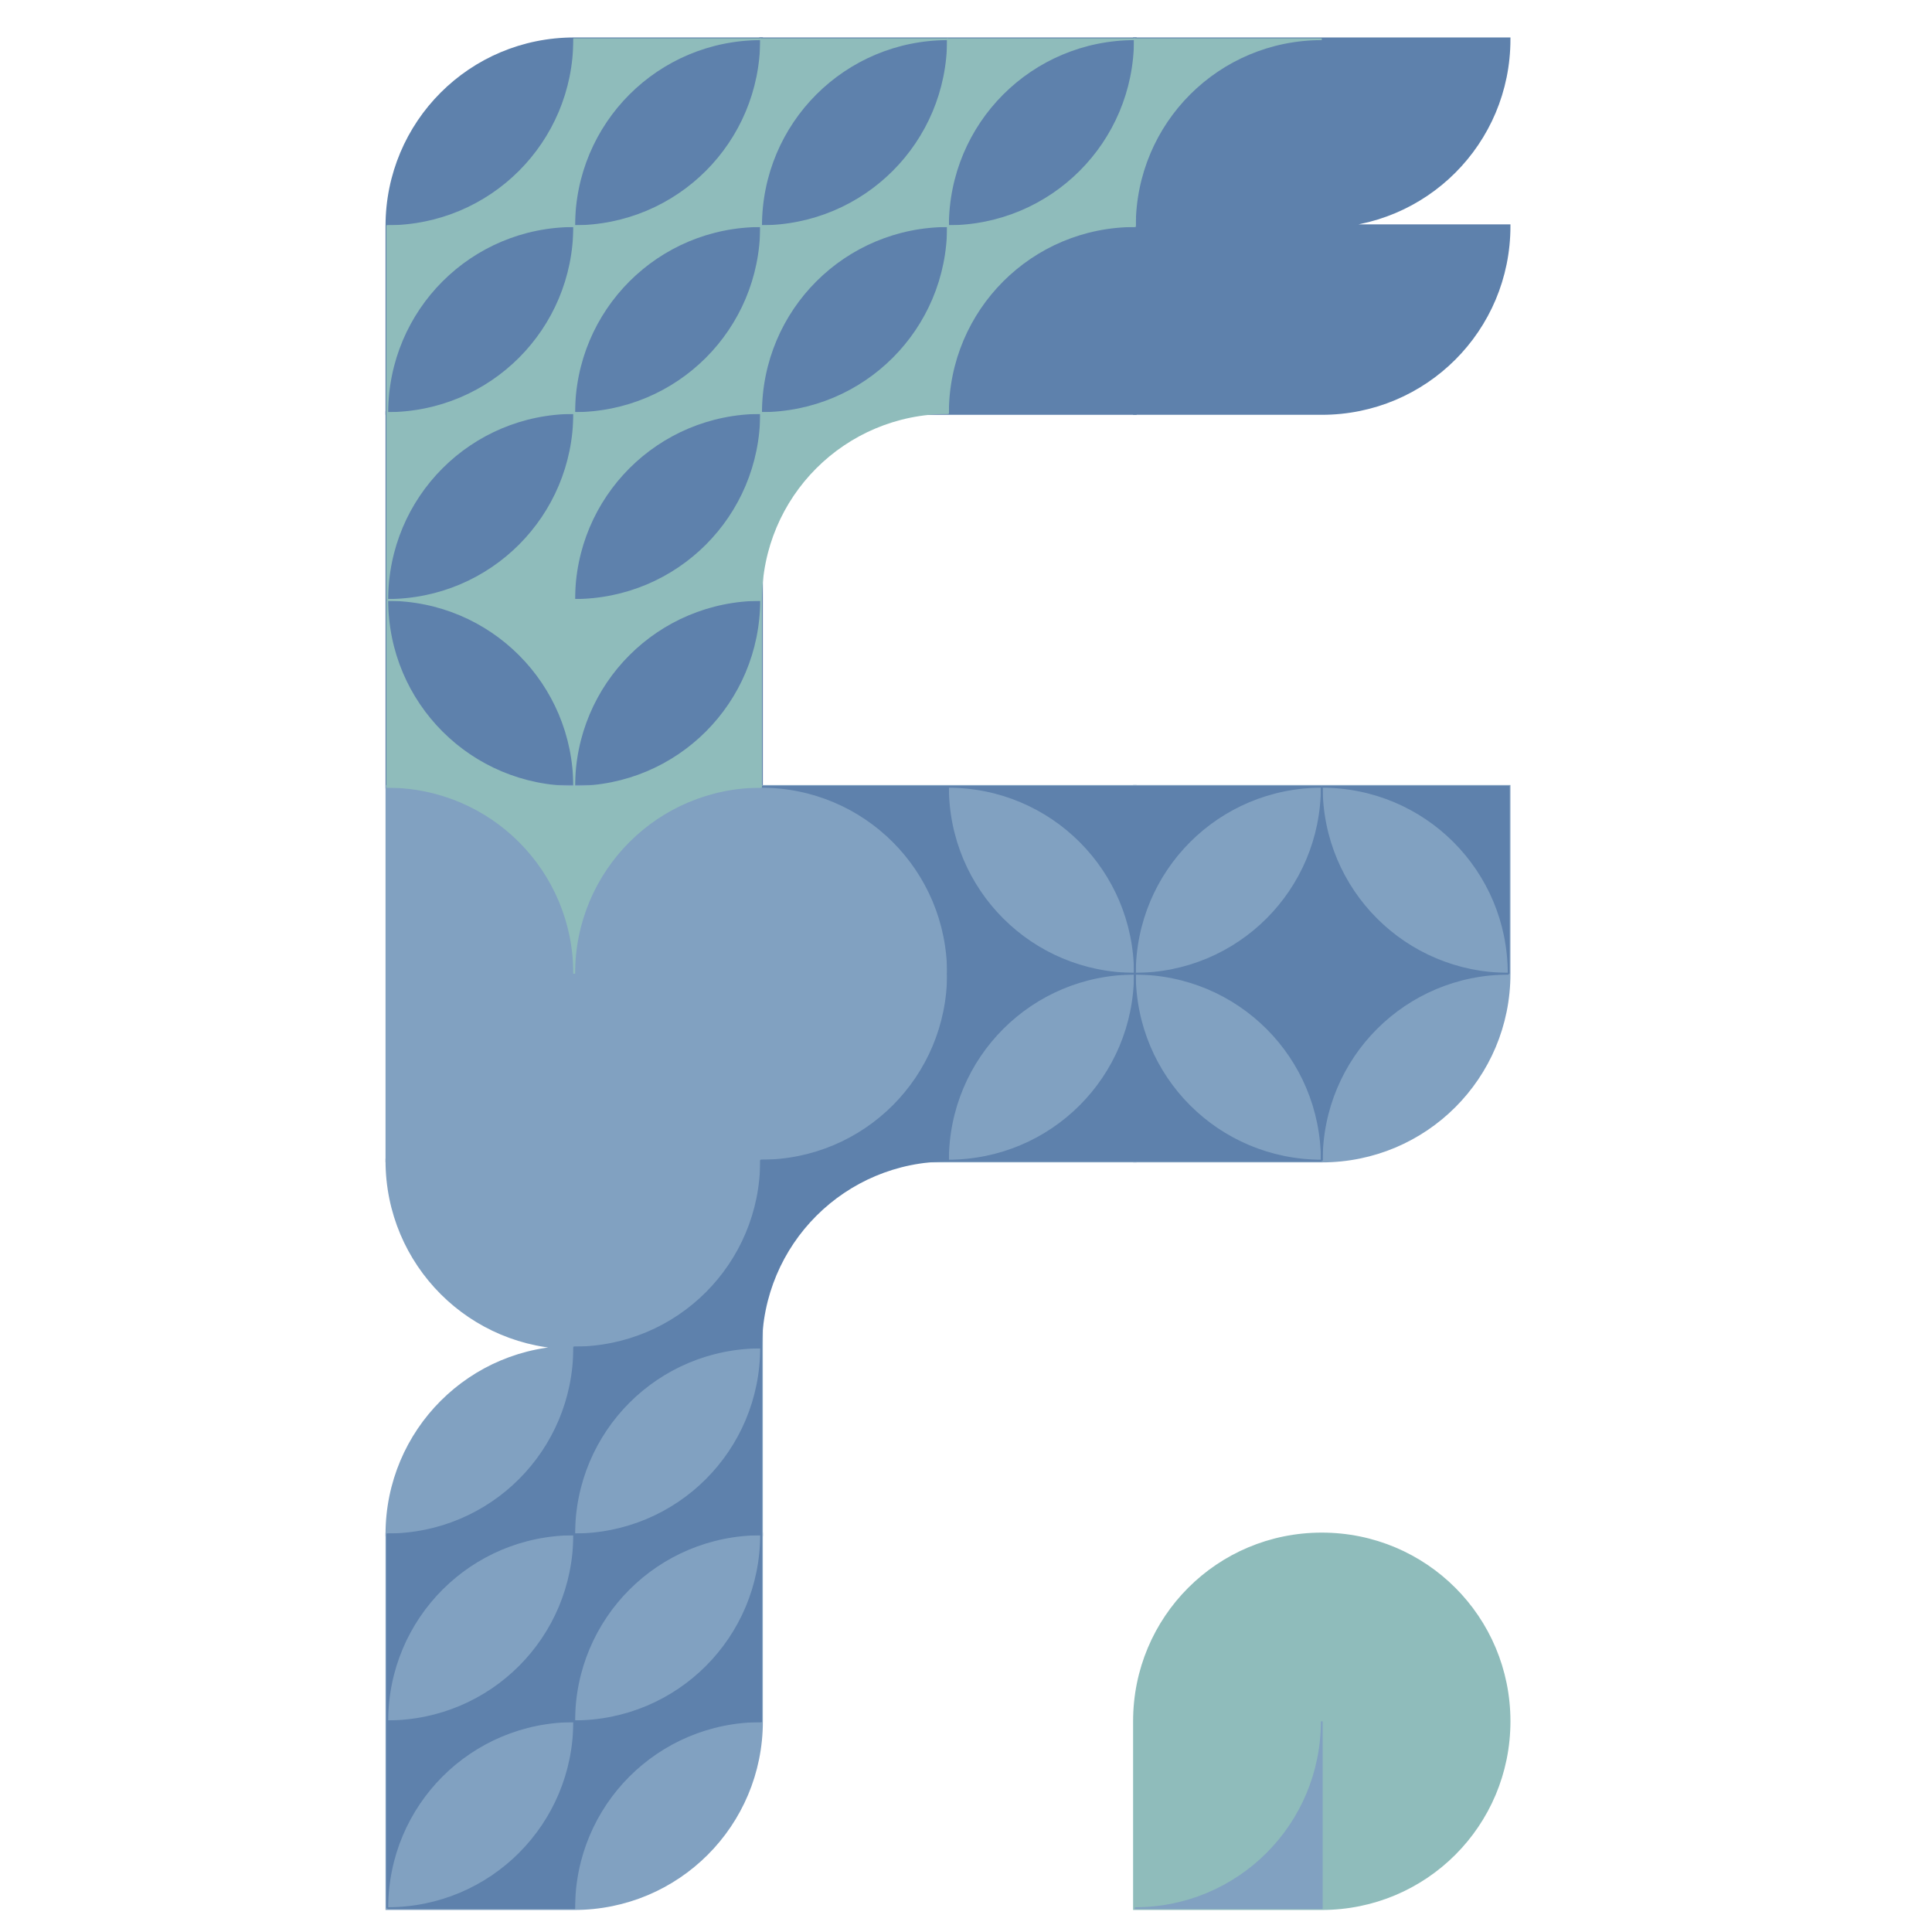
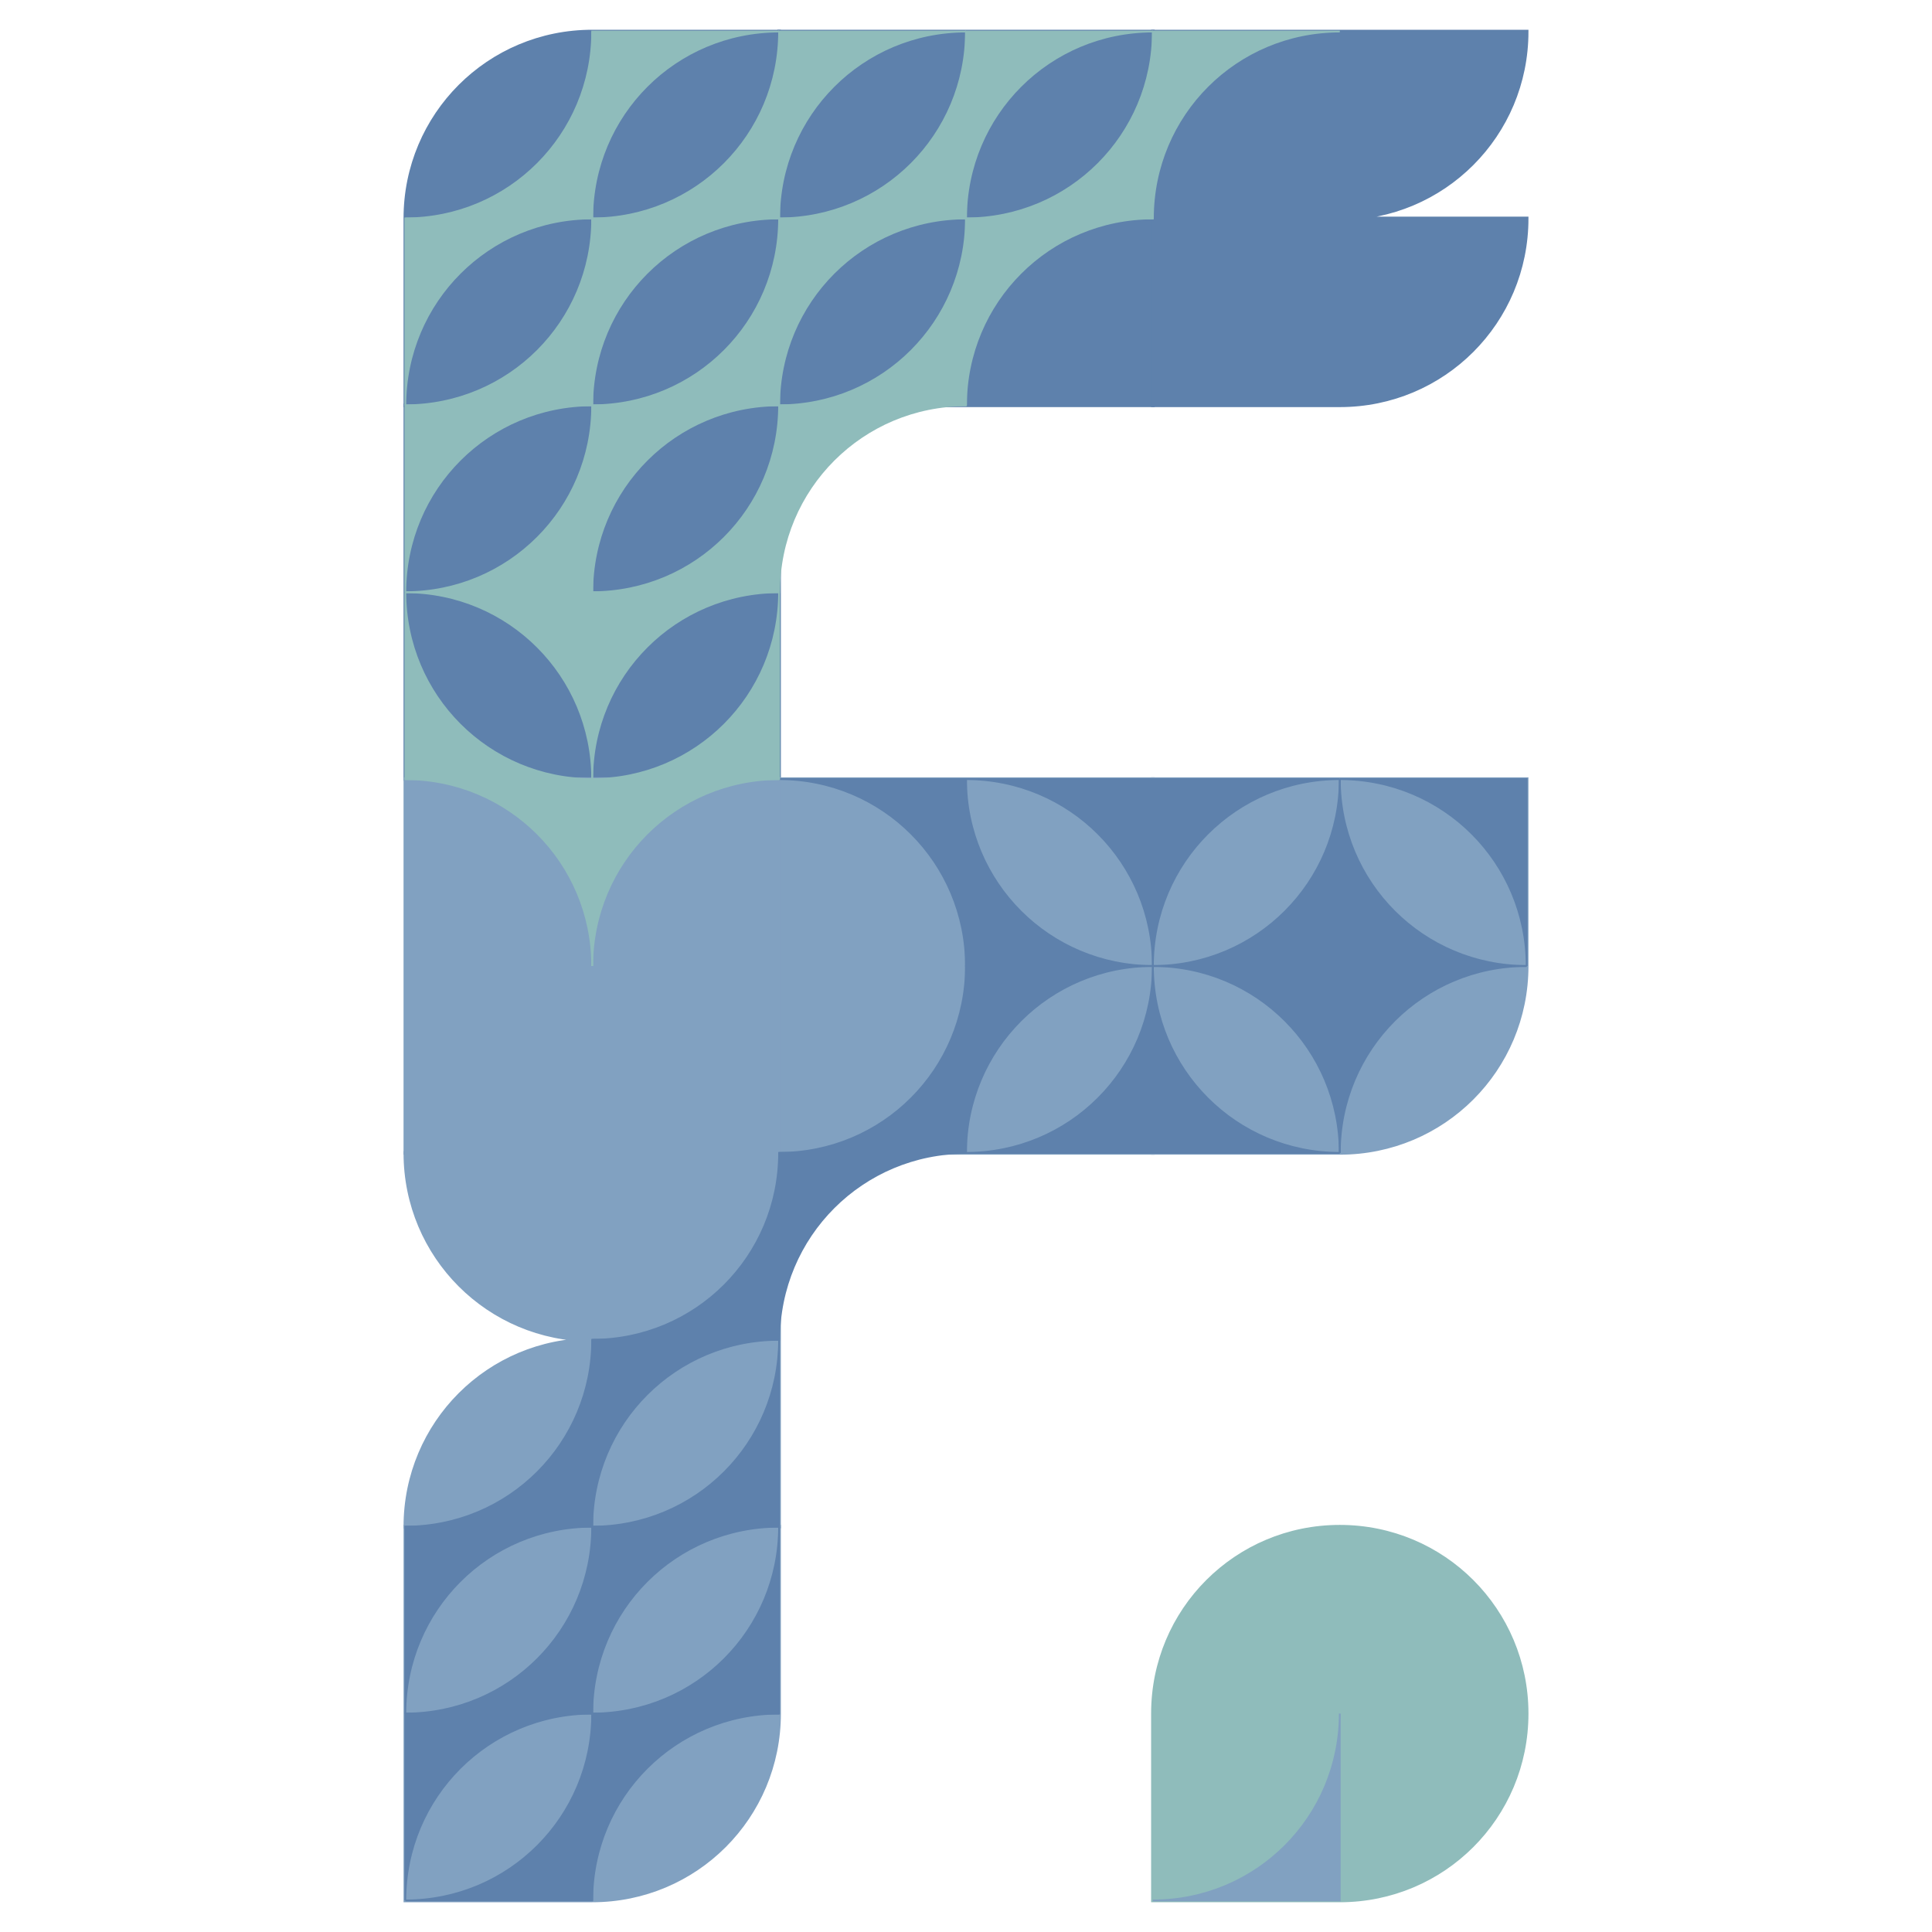
<svg xmlns="http://www.w3.org/2000/svg" width="512" height="512" viewBox="0 0 512 512" version="1.1" id="svg5">
  <defs id="defs2" />
  <g id="layer1">
-     <path id="rect31" style="fill:#5e81ac;stroke:#5e81ac;stroke-width:0.942" d="M 152.168 10.398 C 124.729 10.398 102.639 32.489 102.639 59.928 L 102.639 109.457 L 201.697 109.457 L 201.697 10.398 L 152.168 10.398 z " />
-     <rect style="fill:#5e81ac;stroke:#5e81ac;stroke-width:0.942" id="rect31-3" width="99.058" height="99.058" x="102.639" y="109.456" />
-     <rect style="fill:#81a1c1;stroke:#81a1c1;stroke-width:0.942" id="rect31-3-6" width="99.058" height="99.058" x="102.639" y="208.514" />
-     <path id="rect31-3-6-7" style="fill:#81a1c1;stroke:#81a1c1;stroke-width:0.942" d="M 102.639 307.572 C 102.64 335.01 124.73 357.1 152.168 357.1 C 124.729 357.1 102.639 379.19 102.639 406.629 L 201.697 406.629 L 201.697 307.572 L 102.639 307.572 z " />
-     <path id="rect31-3-6-7-5" style="fill:#81a1c1;stroke:#81a1c1;stroke-width:0.942" d="M 102.639 406.629 L 102.639 505.686 L 152.168 505.686 C 179.607 505.686 201.697 483.595 201.697 456.156 L 201.697 406.629 L 102.639 406.629 z " />
-     <rect style="fill:#81a1c1;stroke:#81a1c1;stroke-width:0.942" id="rect31-3-6-7-5-3" width="99.058" height="99.058" x="201.697" y="208.514" />
-     <path id="rect31-3-6-7-5-3-5" style="fill:#81a1c1;stroke:#81a1c1;stroke-width:0.942" d="M 300.754 208.514 L 300.754 307.572 L 350.283 307.572 C 377.722 307.572 399.812 285.482 399.812 258.043 L 399.812 208.514 L 300.754 208.514 z " />
-     <rect style="fill:#5e81ac;stroke:#5e81ac;stroke-width:0.942" id="rect31-3-6-7-5-3-5-6" width="99.058" height="99.058" x="201.697" y="10.399" />
-     <path id="rect31-3-6-7-5-3-5-6-2" style="fill:#5e81ac;stroke:#5e81ac;stroke-width:0.942" d="M 300.754 10.398 L 300.754 109.457 L 350.283 109.457 C 377.722 109.457 399.812 87.367 399.812 59.928 L 350.283 59.928 C 377.722 59.928 399.812 37.837 399.812 10.398 L 300.754 10.398 z " />
-     <path id="rect31-3-6-7-5-3-5-6-2-9-1" style="fill:#8fbcbb;stroke:#8fbcbb;stroke-width:0.942" d="M 350.283 406.629 C 322.844 406.629 300.754 428.719 300.754 456.158 L 300.754 505.686 L 350.283 505.686 C 377.721 505.686 399.811 483.596 399.812 456.158 C 399.812 456.158 399.812 456.157 399.812 456.156 C 399.811 428.718 377.721 406.629 350.283 406.629 z " />
-     <path id="rect31-3-6-7-5-3-5-6-2-9-1-2-8" style="fill:#8fbcbb;stroke:#8fbcbb;stroke-width:0.471" d="M 152.168,109.457 V 59.928 c 0,27.439 -22.09,49.529 -49.529,49.529 z" />
-     <path id="rect31-3-6-7-5-3-5-6-2-9-1-2-8-7" style="fill:#5e81ac;stroke:#5e81ac;stroke-width:0.471" d="m 350.283,258.043 v 49.529 c 0,-27.439 22.09,-49.529 49.529,-49.529 z" />
-     <path id="rect31-3-6-7-5-3-5-6-2-9-1-2-8-7-7" style="fill:#5e81ac;stroke:#5e81ac;stroke-width:0.471" d="m 350.283,258.043 h -49.529 c 27.439,0 49.529,22.09 49.529,49.529 z" />
-     <path id="rect31-3-6-7-5-3-5-6-2-9-1-2-8-7-7-4" style="fill:#5e81ac;stroke:#5e81ac;stroke-width:0.471" d="m 350.283,258.043 v -49.529 c 0,27.439 -22.09,49.529 -49.529,49.529 z" />
-     <path id="rect31-3-6-7-5-3-5-6-2-9-1-2-8-7-7-4-5" style="fill:#5e81ac;stroke:#5e81ac;stroke-width:0.471" d="m 350.283,258.043 h 49.529 c -27.439,0 -49.529,-22.09 -49.529,-49.529 z" />
-     <path id="rect31-3-6-7-5-3-5-6-2-9-1-2-8-7-7-4-2" style="fill:#5e81ac;stroke:#5e81ac;stroke-width:0.471" d="m 300.754,208.514 h -49.529 c 27.439,0 49.529,22.09 49.529,49.529 z" />
-     <path id="rect31-3-6-7-5-3-5-6-2-9-1-2-8-7-7-4-2-4" style="fill:#5e81ac;stroke:#5e81ac;stroke-width:0.471" d="m 300.754,208.514 v 49.529 c 0,-27.439 22.09,-49.529 49.529,-49.529 z" />
-     <path id="rect31-3-6-7-5-3-5-6-2-9-1-2-8-7-7-4-2-44" style="fill:#5e81ac;stroke:#5e81ac;stroke-width:0.471" d="m 300.754,307.571 h -49.529 c 27.439,0 49.529,-22.09 49.529,-49.529 z" />
-     <path id="rect31-3-6-7-5-3-5-6-2-9-1-2-8-7-7-4-2-4-3" style="fill:#5e81ac;stroke:#5e81ac;stroke-width:0.471" d="m 300.754,307.571 v -49.529 c 0,27.439 22.09,49.529 49.529,49.529 z" />
-     <path id="rect31-3-6-7-5-3-5-6-2-9-1-2-8-7-7-4-2-4-7" style="fill:#81a1c1;stroke:#81a1c1;stroke-width:0.471" d="m 350.283,505.686 v -49.529 c 0,27.439 -22.09,49.529 -49.529,49.529 z" />
-     <path id="rect31-3-6-7-5-3-5-6-2-9-1-2-8-7-7-4-2-4-7-4" style="fill:#5e81ac;stroke:#5e81ac;stroke-width:0.471" d="m 251.225,258.043 v 49.529 c 0,-27.439 22.09,-49.529 49.529,-49.529 z" />
-     <path id="rect31-3-6-7-5-3-5-6-2-9-1-2-8-7-7-4-2-4-7-88" style="fill:#5e81ac;stroke:#5e81ac;stroke-width:0.471" d="m 251.225,258.042 h 49.529 c -27.439,0 -49.529,-22.09 -49.529,-49.529 z" />
-     <path id="rect31-3-6-7-5-3-5-6-2-9-1-2-8-7-7-4-2-4-7-8" style="fill:#5e81ac;stroke:#5e81ac;stroke-width:0.471" d="m 251.225,307.571 v -49.529 c 0,27.439 -22.09,49.529 -49.529,49.529 z" />
-     <path id="rect31-3-6-7-5-3-5-6-2-9-1-2-8-7-7-4-2-4-7-8-6" style="fill:#5e81ac;stroke:#5e81ac;stroke-width:0.471" d="m 251.225,208.514 h -49.529 c 27.439,0 49.529,22.09 49.529,49.529 z" />
-     <path id="rect31-3-6-7-5-3-5-6-2-9-1-2-8-7-7-4-2-5" style="fill:#5e81ac;stroke:#5e81ac;stroke-width:0.471" d="m 399.812,208.514 h -49.529 c 27.439,0 49.529,22.09 49.529,49.529 z" />
-     <path id="rect31-3-6-7-5-3-5-6-2-9-1-2-8-7-3" style="fill:#8fbcbb;stroke:#8fbcbb;stroke-width:0.471" d="m 201.697,109.457 v 49.529 c 0,-27.439 22.09,-49.529 49.529,-49.529 z" />
-     <path id="rect31-3-6-7-5-3-5-6-2-9-1-2-8-7-47" style="fill:#5e81ac;stroke:#5e81ac;stroke-width:0.471" d="m 102.639,456.156 v 49.529 c 0,-27.439 22.09,-49.529 49.529,-49.529 z" />
-     <path id="rect31-3-6-7-5-3-5-6-2-9-1-2-8-7-0" style="fill:#5e81ac;stroke:#5e81ac;stroke-width:0.471" d="m 152.168,456.156 v 49.529 c 0,-27.439 22.09,-49.529 49.529,-49.529 z" />
-     <path id="rect31-3-6-7-5-3-5-6-2-9-1-2-8-7-0-6" style="fill:#5e81ac;stroke:#5e81ac;stroke-width:0.471" d="m 152.168,505.686 v -49.529 c 0,27.439 -22.09,49.529 -49.529,49.529 z" />
-     <path id="rect31-3-6-7-5-3-5-6-2-9-1-2-8-7-0-6-3" style="fill:#5e81ac;stroke:#5e81ac;stroke-width:0.471" d="m 201.697,456.156 v -49.529 c 0,27.439 -22.09,49.529 -49.529,49.529 z" />
-     <path id="rect31-3-6-7-5-3-5-6-2-9-1-2-8-7-0-2" style="fill:#5e81ac;stroke:#5e81ac;stroke-width:0.471" d="m 152.168,406.627 v 49.529 c 0,-27.439 22.09,-49.529 49.529,-49.529 z" />
-     <path id="rect31-3-6-7-5-3-5-6-2-9-1-2-8-7-0-6-0" style="fill:#5e81ac;stroke:#5e81ac;stroke-width:0.471" d="m 152.168,456.156 v -49.529 c 0,27.439 -22.09,49.529 -49.529,49.529 z" />
-     <path id="rect31-3-6-7-5-3-5-6-2-9-1-2-8-7-0-6-3-6" style="fill:#5e81ac;stroke:#5e81ac;stroke-width:0.471" d="m 201.697,406.627 v -49.529 c 0,27.439 -22.09,49.529 -49.529,49.529 z" />
-     <path id="rect31-3-6-7-5-3-5-6-2-9-1-2-8-7-0-2-1" style="fill:#5e81ac;stroke:#5e81ac;stroke-width:0.471" d="M 152.168,357.1 V 406.629 c 0,-27.439 22.09,-49.529 49.529,-49.529 z" />
-     <path id="rect31-3-6-7-5-3-5-6-2-9-1-2-8-7-0-6-0-5" style="fill:#5e81ac;stroke:#5e81ac;stroke-width:0.471" d="m 152.168,406.629 v -49.529 c 0,27.439 -22.09,49.529 -49.529,49.529 z" />
-     <path id="rect31-3-6-7-5-3-5-6-2-9-1-2-8-7-0-6-3-6-5" style="fill:#5e81ac;stroke:#5e81ac;stroke-width:0.471" d="m 201.697,357.1 v -49.529 c 0,27.439 -22.09,49.529 -49.529,49.529 z" />
-     <path id="rect31-3-6-7-5-3-5-6-2-9-1-2-8-7-4" style="fill:#8fbcbb;stroke:#8fbcbb;stroke-width:0.471" d="M 251.227,109.457 V 59.928 c 0,27.439 -22.09,49.529 -49.529,49.529 z" />
-     <path id="rect31-3-6-7-5-3-5-6-2-9-1-2-8-7-4-7" style="fill:#8fbcbb;stroke:#8fbcbb;stroke-width:0.471" d="m 201.697,158.987 v -49.529 c 0,27.439 -22.09,49.529 -49.529,49.529 z" />
-     <path id="rect31-3-6-7-5-3-5-6-2-9-1-2-8-7-4-7-8" style="fill:#8fbcbb;stroke:#8fbcbb;stroke-width:0.471" d="m 152.168,158.987 v -49.529 c 0,27.439 -22.09,49.529 -49.529,49.529 z" />
-     <path id="rect31-3-6-7-5-3-5-6-2-9-1-2-8-7-4-7-8-4" style="fill:#8fbcbb;stroke:#8fbcbb;stroke-width:0.471" d="m 102.639,208.514 h 49.529 c -27.439,0 -49.529,-22.09 -49.529,-49.529 z" />
-     <path id="rect31-3-6-7-5-3-5-6-2-9-1-2-8-7-4-7-8-4-5" style="fill:#8fbcbb;stroke:#8fbcbb;stroke-width:0.471" d="m 201.697,208.514 v -49.529 c 0,27.439 -22.09,49.529 -49.529,49.529 z" />
-     <path id="rect31-3-6-7-5-3-5-6-2-9-1-2-8-7-4-7-8-4-5-0" style="fill:#8fbcbb;stroke:#8fbcbb;stroke-width:0.471" d="m 152.168,158.987 h -49.529 c 27.439,0 49.529,22.09 49.529,49.529 z" />
-     <path id="rect31-3-6-7-5-3-5-6-2-9-1-2-8-7-4-7-8-4-5-0-3" style="fill:#8fbcbb;stroke:#8fbcbb;stroke-width:0.471" d="M 152.168,158.987 V 208.516 c 0,-27.439 22.09,-49.529 49.529,-49.529 z" />
-     <path id="rect31-3-6-7-5-3-5-6-2-9-1-2-8-7-4-7-8-4-5-0-3-6" style="fill:#8fbcbb;stroke:#8fbcbb;stroke-width:0.471" d="m 152.168,208.516 v 49.529 c 0,-27.439 22.09,-49.529 49.529,-49.529 z" />
-     <path id="rect31-3-6-7-5-3-5-6-2-9-1-2-8-7-4-7-8-4-5-0-3-6-1" style="fill:#8fbcbb;stroke:#8fbcbb;stroke-width:0.471" d="m 152.168,208.516 h -49.529 c 27.439,0 49.529,22.09 49.529,49.529 z" />
-     <path id="rect31-3-6-7-5-3-5-6-2-9-1-2-8-7-5" style="fill:#8fbcbb;stroke:#8fbcbb;stroke-width:0.471" d="m 102.639,109.457 v 49.529 c 0,-27.439 22.09,-49.529 49.529,-49.529 z" />
-     <path id="rect31-3-6-7-5-3-5-6-2-9-1-2-8-1" style="fill:#8fbcbb;stroke:#8fbcbb;stroke-width:0.471" d="M 201.697,109.457 V 59.928 c 0,27.439 -22.09,49.529 -49.529,49.529 z" />
-     <path id="rect31-3-6-7-5-3-5-6-2-9-1-2-8-7-5-9" style="fill:#8fbcbb;stroke:#8fbcbb;stroke-width:0.471" d="m 152.168,109.457 v 49.529 c 0,-27.439 22.09,-49.529 49.529,-49.529 z" />
-     <path id="rect31-3-6-7-5-3-5-6-2-9-1-2-8-9" style="fill:#8fbcbb;stroke:#8fbcbb;stroke-width:0.471" d="m 152.168,59.928 v -49.529 c 0,27.439 -22.09,49.529 -49.529,49.529 z" />
-     <path id="rect31-3-6-7-5-3-5-6-2-9-1-2-8-7-5-2" style="fill:#8fbcbb;stroke:#8fbcbb;stroke-width:0.471" d="m 102.639,59.928 v 49.529 c 0,-27.439 22.09,-49.529 49.529,-49.529 z" />
-     <path id="rect31-3-6-7-5-3-5-6-2-9-1-2-8-3-2" style="fill:#8fbcbb;stroke:#8fbcbb;stroke-width:0.471" d="m 152.168,10.398 v 49.529 c 0,-27.439 22.09,-49.529 49.529,-49.529 z" />
-     <path id="rect31-3-6-7-5-3-5-6-2-9-1-2-8-9-8" style="fill:#8fbcbb;stroke:#8fbcbb;stroke-width:0.471" d="m 201.697,59.928 v -49.529 c 0,27.439 -22.09,49.529 -49.529,49.529 z" />
-     <path id="rect31-3-6-7-5-3-5-6-2-9-1-2-8-7-5-2-9" style="fill:#8fbcbb;stroke:#8fbcbb;stroke-width:0.471" d="m 152.168,59.928 v 49.529 c 0,-27.439 22.09,-49.529 49.529,-49.529 z" />
-     <path id="rect31-3-6-7-5-3-5-6-2-9-1-2-8-3-2-7" style="fill:#8fbcbb;stroke:#8fbcbb;stroke-width:0.471" d="m 201.697,10.398 v 49.529 c 0,-27.439 22.09,-49.529 49.529,-49.529 z" />
-     <path id="rect31-3-6-7-5-3-5-6-2-9-1-2-8-9-8-3" style="fill:#8fbcbb;stroke:#8fbcbb;stroke-width:0.471" d="m 251.227,59.928 v -49.529 c 0,27.439 -22.09,49.529 -49.529,49.529 z" />
-     <path id="rect31-3-6-7-5-3-5-6-2-9-1-2-8-7-5-2-9-6" style="fill:#8fbcbb;stroke:#8fbcbb;stroke-width:0.471" d="m 201.697,59.928 v 49.529 c 0,-27.439 22.09,-49.529 49.529,-49.529 z" />
-     <path id="rect31-3-6-7-5-3-5-6-2-9-1-2-8-3-2-7-1" style="fill:#8fbcbb;stroke:#8fbcbb;stroke-width:0.471" d="m 251.227,10.398 v 49.529 c 0,-27.439 22.09,-49.529 49.529,-49.529 z" />
-     <path id="rect31-3-6-7-5-3-5-6-2-9-1-2-8-9-8-3-2" style="fill:#8fbcbb;stroke:#8fbcbb;stroke-width:0.471" d="m 300.756,59.928 v -49.529 c 0,27.439 -22.09,49.529 -49.529,49.529 z" />
-     <path id="rect31-3-6-7-5-3-5-6-2-9-1-2-8-7-5-2-9-6-9" style="fill:#8fbcbb;stroke:#8fbcbb;stroke-width:0.471" d="m 251.227,59.928 v 49.529 c 0,-27.439 22.09,-49.529 49.529,-49.529 z" />
-     <path id="rect31-3-6-7-5-3-5-6-2-9-1-2-8-3-2-7-1-3" style="fill:#8fbcbb;stroke:#8fbcbb;stroke-width:0.471" d="m 300.756,10.398 v 49.529 c 0,-27.439 22.09,-49.529 49.529,-49.529 z" />
-     <path id="rect31-3-6-7-5-3-5-6-2-9-1-2-8-7-0-6-0-56" style="fill:#5e81ac;stroke:#5e81ac;stroke-width:0.471" d="m 102.639,406.627 v 49.529 c 0,-27.439 22.09,-49.529 49.529,-49.529 z" />
-     <path id="rect31-3-6-7-5-3-5-6-2-9-1-2-8-7-0-6-0-56-9" style="fill:#5e81ac;stroke:#5e81ac;stroke-width:0.471" d="m 201.697,307.572 v 49.529 c 0,-27.439 22.09,-49.529 49.529,-49.529 z" />
+     <g id="g130" transform="translate(4.774424,-2.041994)">
+       <path id="rect31" style="fill:#5e81ac;stroke:#5e81ac;stroke-width:0.942" d="m 152.168,10.398 c -27.439,-1e-6 -49.529,22.09 -49.529,49.529 v 49.529 h 99.059 V 10.398 Z" />
+       <rect style="fill:#5e81ac;stroke:#5e81ac;stroke-width:0.942" id="rect31-3" width="99.058" height="99.058" x="102.639" y="109.456" />
+       <rect style="fill:#81a1c1;stroke:#81a1c1;stroke-width:0.942" id="rect31-3-6" width="99.058" height="99.058" x="102.639" y="208.514" />
+       <path id="rect31-3-6-7" style="fill:#81a1c1;stroke:#81a1c1;stroke-width:0.942" d="m 102.639,307.572 c 10e-4,27.438 22.091,49.527 49.529,49.527 -27.439,0 -49.529,22.09 -49.529,49.529 h 99.059 v -99.057 z" />
+       <path id="rect31-3-6-7-5" style="fill:#81a1c1;stroke:#81a1c1;stroke-width:0.942" d="m 102.639,406.629 v 99.057 h 49.529 c 27.439,0 49.529,-22.09 49.529,-49.529 v -49.527 z" />
+       <rect style="fill:#81a1c1;stroke:#81a1c1;stroke-width:0.942" id="rect31-3-6-7-5-3" width="99.058" height="99.058" x="201.697" y="208.514" />
+       <path id="rect31-3-6-7-5-3-5" style="fill:#81a1c1;stroke:#81a1c1;stroke-width:0.942" d="m 300.754,208.514 v 99.059 h 49.529 c 27.439,0 49.529,-22.09 49.529,-49.529 v -49.529 z" />
+       <rect style="fill:#5e81ac;stroke:#5e81ac;stroke-width:0.942" id="rect31-3-6-7-5-3-5-6" width="99.058" height="99.058" x="201.697" y="10.399" />
+       <path id="rect31-3-6-7-5-3-5-6-2" style="fill:#5e81ac;stroke:#5e81ac;stroke-width:0.942" d="m 300.754,10.398 v 99.059 h 49.529 c 27.439,0 49.529,-22.09 49.529,-49.529 h -49.529 c 27.439,0 49.529,-22.09 49.529,-49.529 z" />
+       <path id="rect31-3-6-7-5-3-5-6-2-9-1" style="fill:#8fbcbb;stroke:#8fbcbb;stroke-width:0.942" d="m 350.283,406.629 c -27.439,0 -49.529,22.09 -49.529,49.529 v 49.527 h 49.529 c 27.438,0 49.528,-22.089 49.529,-49.527 0,-6.5e-4 0,-0.001 0,-0.002 -10e-4,-27.438 -22.091,-49.527 -49.529,-49.527 z" />
+       <path id="rect31-3-6-7-5-3-5-6-2-9-1-2-8" style="fill:#8fbcbb;stroke:#8fbcbb;stroke-width:0.471" d="M 152.168,109.457 V 59.928 c 0,27.439 -22.09,49.529 -49.529,49.529 z" />
+       <path id="rect31-3-6-7-5-3-5-6-2-9-1-2-8-7" style="fill:#5e81ac;stroke:#5e81ac;stroke-width:0.471" d="m 350.283,258.043 v 49.529 c 0,-27.439 22.09,-49.529 49.529,-49.529 z" />
+       <path id="rect31-3-6-7-5-3-5-6-2-9-1-2-8-7-7" style="fill:#5e81ac;stroke:#5e81ac;stroke-width:0.471" d="m 350.283,258.043 h -49.529 c 27.439,0 49.529,22.09 49.529,49.529 z" />
+       <path id="rect31-3-6-7-5-3-5-6-2-9-1-2-8-7-7-4" style="fill:#5e81ac;stroke:#5e81ac;stroke-width:0.471" d="m 350.283,258.043 v -49.529 c 0,27.439 -22.09,49.529 -49.529,49.529 z" />
+       <path id="rect31-3-6-7-5-3-5-6-2-9-1-2-8-7-7-4-5" style="fill:#5e81ac;stroke:#5e81ac;stroke-width:0.471" d="m 350.283,258.043 h 49.529 c -27.439,0 -49.529,-22.09 -49.529,-49.529 z" />
+       <path id="rect31-3-6-7-5-3-5-6-2-9-1-2-8-7-7-4-2" style="fill:#5e81ac;stroke:#5e81ac;stroke-width:0.471" d="m 300.754,208.514 h -49.529 c 27.439,0 49.529,22.09 49.529,49.529 z" />
+       <path id="rect31-3-6-7-5-3-5-6-2-9-1-2-8-7-7-4-2-4" style="fill:#5e81ac;stroke:#5e81ac;stroke-width:0.471" d="m 300.754,208.514 v 49.529 c 0,-27.439 22.09,-49.529 49.529,-49.529 z" />
+       <path id="rect31-3-6-7-5-3-5-6-2-9-1-2-8-7-7-4-2-44" style="fill:#5e81ac;stroke:#5e81ac;stroke-width:0.471" d="m 300.754,307.571 h -49.529 c 27.439,0 49.529,-22.09 49.529,-49.529 z" />
+       <path id="rect31-3-6-7-5-3-5-6-2-9-1-2-8-7-7-4-2-4-3" style="fill:#5e81ac;stroke:#5e81ac;stroke-width:0.471" d="m 300.754,307.571 v -49.529 c 0,27.439 22.09,49.529 49.529,49.529 z" />
+       <path id="rect31-3-6-7-5-3-5-6-2-9-1-2-8-7-7-4-2-4-7" style="fill:#81a1c1;stroke:#81a1c1;stroke-width:0.471" d="m 350.283,505.686 v -49.529 c 0,27.439 -22.09,49.529 -49.529,49.529 z" />
+       <path id="rect31-3-6-7-5-3-5-6-2-9-1-2-8-7-7-4-2-4-7-4" style="fill:#5e81ac;stroke:#5e81ac;stroke-width:0.471" d="m 251.225,258.043 v 49.529 c 0,-27.439 22.09,-49.529 49.529,-49.529 z" />
+       <path id="rect31-3-6-7-5-3-5-6-2-9-1-2-8-7-7-4-2-4-7-88" style="fill:#5e81ac;stroke:#5e81ac;stroke-width:0.471" d="m 251.225,258.042 h 49.529 c -27.439,0 -49.529,-22.09 -49.529,-49.529 z" />
+       <path id="rect31-3-6-7-5-3-5-6-2-9-1-2-8-7-7-4-2-4-7-8" style="fill:#5e81ac;stroke:#5e81ac;stroke-width:0.471" d="m 251.225,307.571 v -49.529 c 0,27.439 -22.09,49.529 -49.529,49.529 z" />
+       <path id="rect31-3-6-7-5-3-5-6-2-9-1-2-8-7-7-4-2-4-7-8-6" style="fill:#5e81ac;stroke:#5e81ac;stroke-width:0.471" d="m 251.225,208.514 h -49.529 c 27.439,0 49.529,22.09 49.529,49.529 z" />
+       <path id="rect31-3-6-7-5-3-5-6-2-9-1-2-8-7-7-4-2-5" style="fill:#5e81ac;stroke:#5e81ac;stroke-width:0.471" d="m 399.812,208.514 h -49.529 c 27.439,0 49.529,22.09 49.529,49.529 z" />
+       <path id="rect31-3-6-7-5-3-5-6-2-9-1-2-8-7-3" style="fill:#8fbcbb;stroke:#8fbcbb;stroke-width:0.471" d="m 201.697,109.457 v 49.529 c 0,-27.439 22.09,-49.529 49.529,-49.529 z" />
+       <path id="rect31-3-6-7-5-3-5-6-2-9-1-2-8-7-47" style="fill:#5e81ac;stroke:#5e81ac;stroke-width:0.471" d="m 102.639,456.156 v 49.529 c 0,-27.439 22.09,-49.529 49.529,-49.529 z" />
+       <path id="rect31-3-6-7-5-3-5-6-2-9-1-2-8-7-0" style="fill:#5e81ac;stroke:#5e81ac;stroke-width:0.471" d="m 152.168,456.156 v 49.529 c 0,-27.439 22.09,-49.529 49.529,-49.529 z" />
+       <path id="rect31-3-6-7-5-3-5-6-2-9-1-2-8-7-0-6" style="fill:#5e81ac;stroke:#5e81ac;stroke-width:0.471" d="m 152.168,505.686 v -49.529 c 0,27.439 -22.09,49.529 -49.529,49.529 z" />
+       <path id="rect31-3-6-7-5-3-5-6-2-9-1-2-8-7-0-6-3" style="fill:#5e81ac;stroke:#5e81ac;stroke-width:0.471" d="m 201.697,456.156 v -49.529 c 0,27.439 -22.09,49.529 -49.529,49.529 z" />
+       <path id="rect31-3-6-7-5-3-5-6-2-9-1-2-8-7-0-2" style="fill:#5e81ac;stroke:#5e81ac;stroke-width:0.471" d="m 152.168,406.627 v 49.529 c 0,-27.439 22.09,-49.529 49.529,-49.529 z" />
+       <path id="rect31-3-6-7-5-3-5-6-2-9-1-2-8-7-0-6-0" style="fill:#5e81ac;stroke:#5e81ac;stroke-width:0.471" d="m 152.168,456.156 v -49.529 c 0,27.439 -22.09,49.529 -49.529,49.529 z" />
+       <path id="rect31-3-6-7-5-3-5-6-2-9-1-2-8-7-0-6-3-6" style="fill:#5e81ac;stroke:#5e81ac;stroke-width:0.471" d="m 201.697,406.627 v -49.529 c 0,27.439 -22.09,49.529 -49.529,49.529 z" />
+       <path id="rect31-3-6-7-5-3-5-6-2-9-1-2-8-7-0-2-1" style="fill:#5e81ac;stroke:#5e81ac;stroke-width:0.471" d="M 152.168,357.1 V 406.629 c 0,-27.439 22.09,-49.529 49.529,-49.529 z" />
+       <path id="rect31-3-6-7-5-3-5-6-2-9-1-2-8-7-0-6-0-5" style="fill:#5e81ac;stroke:#5e81ac;stroke-width:0.471" d="m 152.168,406.629 v -49.529 c 0,27.439 -22.09,49.529 -49.529,49.529 z" />
+       <path id="rect31-3-6-7-5-3-5-6-2-9-1-2-8-7-0-6-3-6-5" style="fill:#5e81ac;stroke:#5e81ac;stroke-width:0.471" d="m 201.697,357.1 v -49.529 c 0,27.439 -22.09,49.529 -49.529,49.529 z" />
+       <path id="rect31-3-6-7-5-3-5-6-2-9-1-2-8-7-4" style="fill:#8fbcbb;stroke:#8fbcbb;stroke-width:0.471" d="M 251.227,109.457 V 59.928 c 0,27.439 -22.09,49.529 -49.529,49.529 z" />
+       <path id="rect31-3-6-7-5-3-5-6-2-9-1-2-8-7-4-7" style="fill:#8fbcbb;stroke:#8fbcbb;stroke-width:0.471" d="m 201.697,158.987 v -49.529 c 0,27.439 -22.09,49.529 -49.529,49.529 z" />
+       <path id="rect31-3-6-7-5-3-5-6-2-9-1-2-8-7-4-7-8" style="fill:#8fbcbb;stroke:#8fbcbb;stroke-width:0.471" d="m 152.168,158.987 v -49.529 c 0,27.439 -22.09,49.529 -49.529,49.529 z" />
+       <path id="rect31-3-6-7-5-3-5-6-2-9-1-2-8-7-4-7-8-4" style="fill:#8fbcbb;stroke:#8fbcbb;stroke-width:0.471" d="m 102.639,208.514 h 49.529 c -27.439,0 -49.529,-22.09 -49.529,-49.529 z" />
+       <path id="rect31-3-6-7-5-3-5-6-2-9-1-2-8-7-4-7-8-4-5" style="fill:#8fbcbb;stroke:#8fbcbb;stroke-width:0.471" d="m 201.697,208.514 v -49.529 c 0,27.439 -22.09,49.529 -49.529,49.529 z" />
+       <path id="rect31-3-6-7-5-3-5-6-2-9-1-2-8-7-4-7-8-4-5-0" style="fill:#8fbcbb;stroke:#8fbcbb;stroke-width:0.471" d="m 152.168,158.987 h -49.529 c 27.439,0 49.529,22.09 49.529,49.529 z" />
+       <path id="rect31-3-6-7-5-3-5-6-2-9-1-2-8-7-4-7-8-4-5-0-3" style="fill:#8fbcbb;stroke:#8fbcbb;stroke-width:0.471" d="M 152.168,158.987 V 208.516 c 0,-27.439 22.09,-49.529 49.529,-49.529 z" />
+       <path id="rect31-3-6-7-5-3-5-6-2-9-1-2-8-7-4-7-8-4-5-0-3-6" style="fill:#8fbcbb;stroke:#8fbcbb;stroke-width:0.471" d="m 152.168,208.516 v 49.529 c 0,-27.439 22.09,-49.529 49.529,-49.529 z" />
+       <path id="rect31-3-6-7-5-3-5-6-2-9-1-2-8-7-4-7-8-4-5-0-3-6-1" style="fill:#8fbcbb;stroke:#8fbcbb;stroke-width:0.471" d="m 152.168,208.516 h -49.529 c 27.439,0 49.529,22.09 49.529,49.529 z" />
+       <path id="rect31-3-6-7-5-3-5-6-2-9-1-2-8-7-5" style="fill:#8fbcbb;stroke:#8fbcbb;stroke-width:0.471" d="m 102.639,109.457 v 49.529 c 0,-27.439 22.09,-49.529 49.529,-49.529 z" />
+       <path id="rect31-3-6-7-5-3-5-6-2-9-1-2-8-1" style="fill:#8fbcbb;stroke:#8fbcbb;stroke-width:0.471" d="M 201.697,109.457 V 59.928 c 0,27.439 -22.09,49.529 -49.529,49.529 z" />
+       <path id="rect31-3-6-7-5-3-5-6-2-9-1-2-8-7-5-9" style="fill:#8fbcbb;stroke:#8fbcbb;stroke-width:0.471" d="m 152.168,109.457 v 49.529 c 0,-27.439 22.09,-49.529 49.529,-49.529 z" />
+       <path id="rect31-3-6-7-5-3-5-6-2-9-1-2-8-9" style="fill:#8fbcbb;stroke:#8fbcbb;stroke-width:0.471" d="m 152.168,59.928 v -49.529 c 0,27.439 -22.09,49.529 -49.529,49.529 z" />
+       <path id="rect31-3-6-7-5-3-5-6-2-9-1-2-8-7-5-2" style="fill:#8fbcbb;stroke:#8fbcbb;stroke-width:0.471" d="m 102.639,59.928 v 49.529 c 0,-27.439 22.09,-49.529 49.529,-49.529 z" />
+       <path id="rect31-3-6-7-5-3-5-6-2-9-1-2-8-3-2" style="fill:#8fbcbb;stroke:#8fbcbb;stroke-width:0.471" d="m 152.168,10.398 v 49.529 c 0,-27.439 22.09,-49.529 49.529,-49.529 z" />
+       <path id="rect31-3-6-7-5-3-5-6-2-9-1-2-8-9-8" style="fill:#8fbcbb;stroke:#8fbcbb;stroke-width:0.471" d="m 201.697,59.928 v -49.529 c 0,27.439 -22.09,49.529 -49.529,49.529 z" />
+       <path id="rect31-3-6-7-5-3-5-6-2-9-1-2-8-7-5-2-9" style="fill:#8fbcbb;stroke:#8fbcbb;stroke-width:0.471" d="m 152.168,59.928 v 49.529 c 0,-27.439 22.09,-49.529 49.529,-49.529 z" />
+       <path id="rect31-3-6-7-5-3-5-6-2-9-1-2-8-3-2-7" style="fill:#8fbcbb;stroke:#8fbcbb;stroke-width:0.471" d="m 201.697,10.398 v 49.529 c 0,-27.439 22.09,-49.529 49.529,-49.529 z" />
+       <path id="rect31-3-6-7-5-3-5-6-2-9-1-2-8-9-8-3" style="fill:#8fbcbb;stroke:#8fbcbb;stroke-width:0.471" d="m 251.227,59.928 v -49.529 c 0,27.439 -22.09,49.529 -49.529,49.529 z" />
+       <path id="rect31-3-6-7-5-3-5-6-2-9-1-2-8-7-5-2-9-6" style="fill:#8fbcbb;stroke:#8fbcbb;stroke-width:0.471" d="m 201.697,59.928 v 49.529 c 0,-27.439 22.09,-49.529 49.529,-49.529 z" />
+       <path id="rect31-3-6-7-5-3-5-6-2-9-1-2-8-3-2-7-1" style="fill:#8fbcbb;stroke:#8fbcbb;stroke-width:0.471" d="m 251.227,10.398 v 49.529 c 0,-27.439 22.09,-49.529 49.529,-49.529 z" />
+       <path id="rect31-3-6-7-5-3-5-6-2-9-1-2-8-9-8-3-2" style="fill:#8fbcbb;stroke:#8fbcbb;stroke-width:0.471" d="m 300.756,59.928 v -49.529 c 0,27.439 -22.09,49.529 -49.529,49.529 z" />
+       <path id="rect31-3-6-7-5-3-5-6-2-9-1-2-8-7-5-2-9-6-9" style="fill:#8fbcbb;stroke:#8fbcbb;stroke-width:0.471" d="m 251.227,59.928 v 49.529 c 0,-27.439 22.09,-49.529 49.529,-49.529 z" />
+       <path id="rect31-3-6-7-5-3-5-6-2-9-1-2-8-3-2-7-1-3" style="fill:#8fbcbb;stroke:#8fbcbb;stroke-width:0.471" d="m 300.756,10.398 v 49.529 c 0,-27.439 22.09,-49.529 49.529,-49.529 z" />
+       <path id="rect31-3-6-7-5-3-5-6-2-9-1-2-8-7-0-6-0-56" style="fill:#5e81ac;stroke:#5e81ac;stroke-width:0.471" d="m 102.639,406.627 v 49.529 c 0,-27.439 22.09,-49.529 49.529,-49.529 z" />
+       <path id="rect31-3-6-7-5-3-5-6-2-9-1-2-8-7-0-6-0-56-9" style="fill:#5e81ac;stroke:#5e81ac;stroke-width:0.471" d="m 201.697,307.572 v 49.529 c 0,-27.439 22.09,-49.529 49.529,-49.529 z" />
+     </g>
  </g>
</svg>
